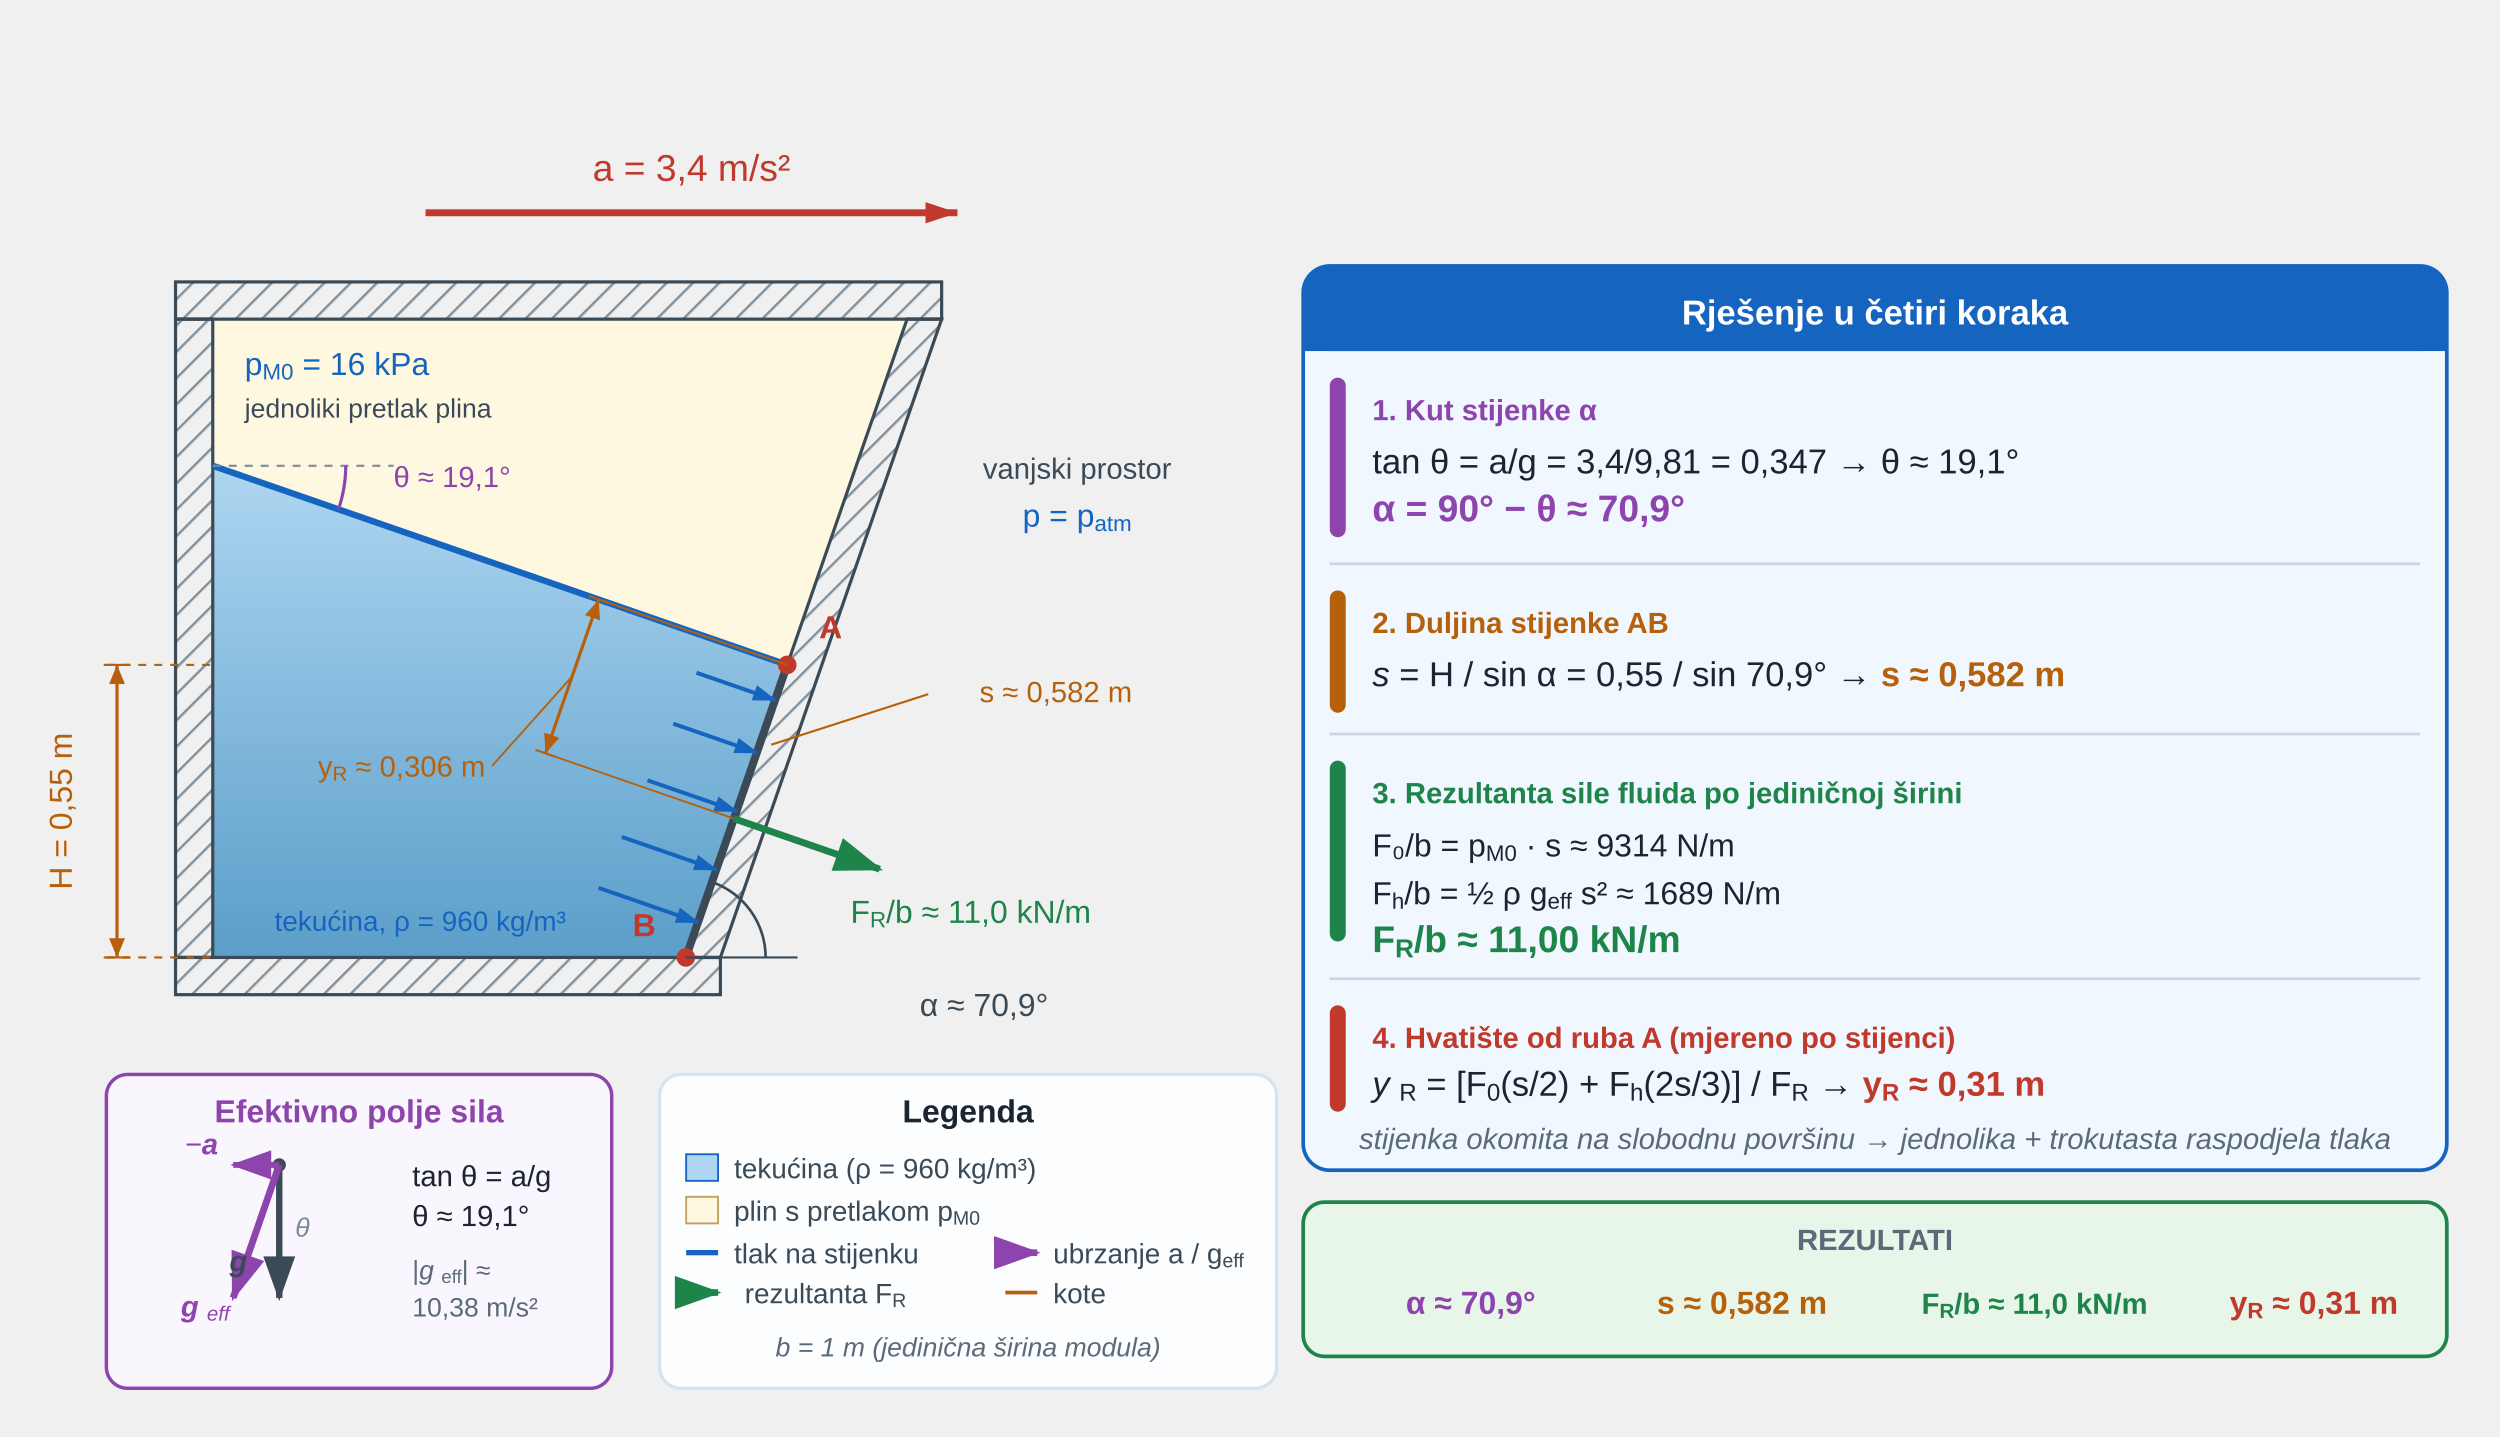
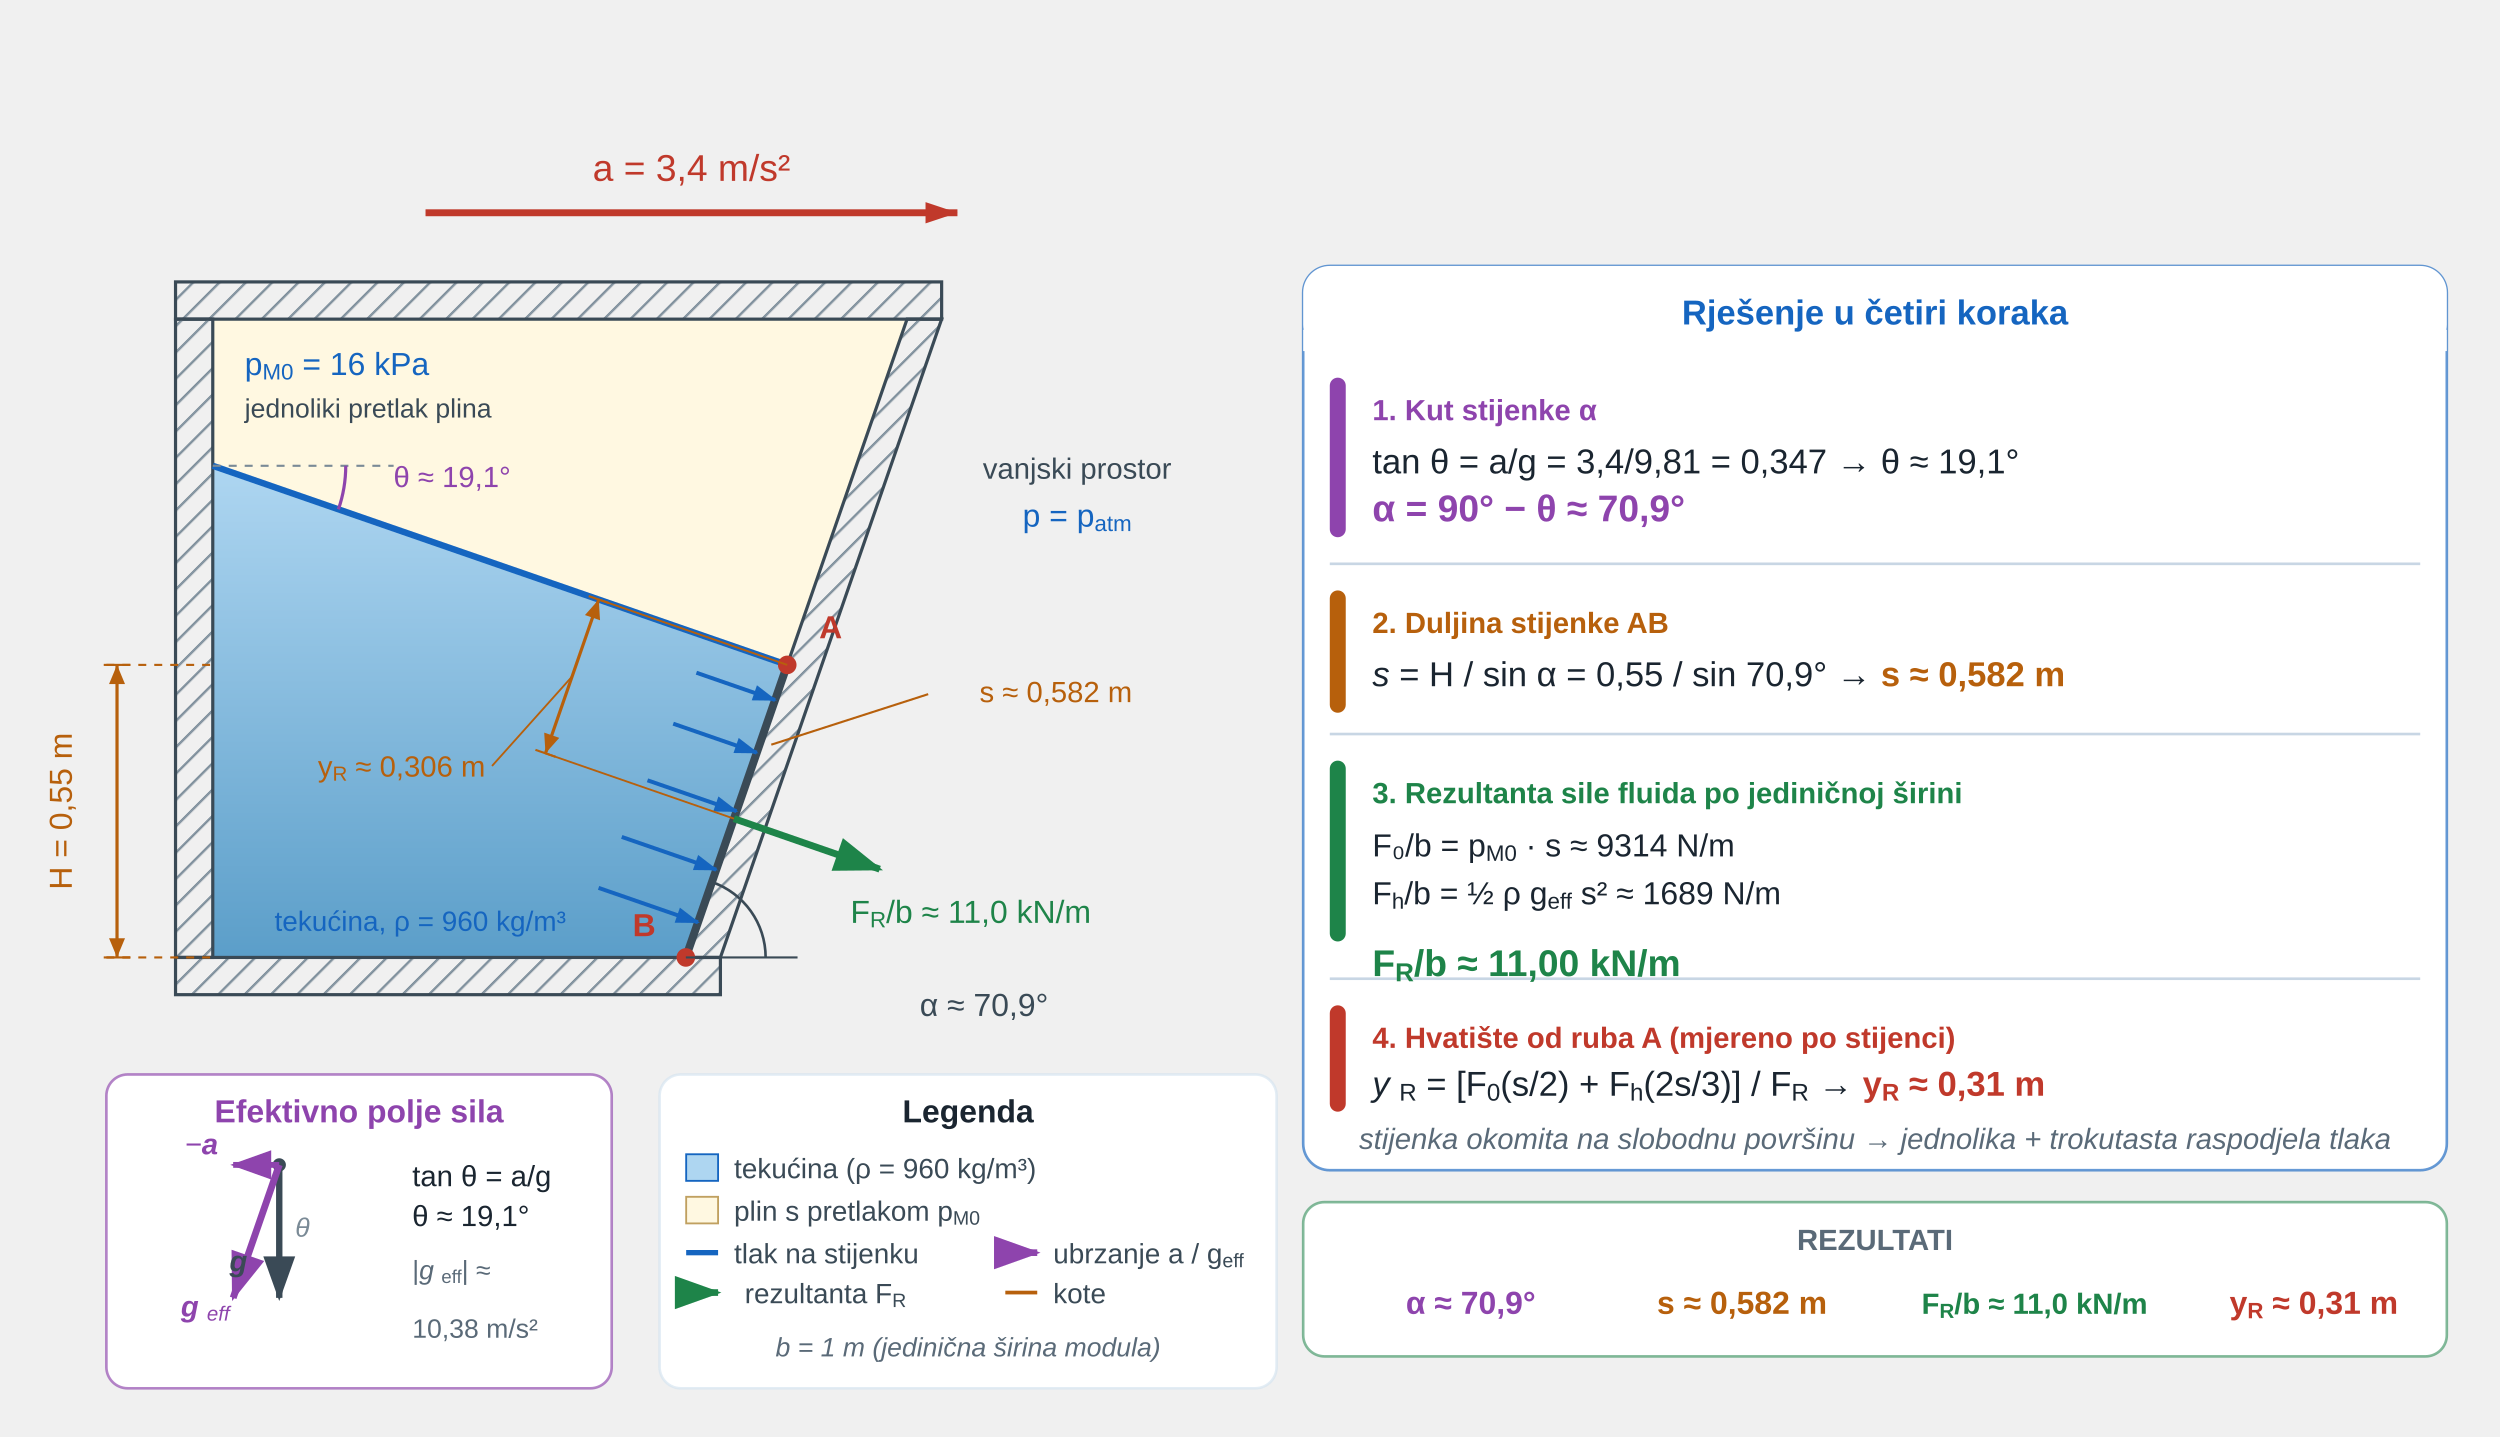
<svg xmlns="http://www.w3.org/2000/svg" viewBox="0 0 940 540" role="img" aria-labelledby="u04v3ks_title u04v3ks_desc" preserveAspectRatio="xMidYMid meet" style="display:block;width:100%;max-width:940px;height:auto;">
  <defs>
    <linearGradient id="u04v3ks_fluid" x1="0" y1="0" x2="0" y2="1">
      <stop offset="0%" stop-color="#aed6f1" />
      <stop offset="100%" stop-color="#5b9ec9" />
    </linearGradient>
    <pattern id="u04v3ks_hatch" width="7" height="7" patternUnits="userSpaceOnUse" patternTransform="rotate(45)">
      <line x1="0" y1="0" x2="0" y2="7" stroke="#7a8a96" stroke-width="1.8" />
    </pattern>
    <marker id="u04v3ks_aR" markerWidth="7" markerHeight="5" refX="6.5" refY="2.5" orient="auto">
      <path d="M0,0 L0,5 L7,2.5 z" fill="#c0392b" />
    </marker>
    <marker id="u04v3ks_aG" markerWidth="7" markerHeight="5" refX="6.5" refY="2.5" orient="auto">
      <path d="M0,0 L0,5 L7,2.5 z" fill="#1e8449" />
    </marker>
    <marker id="u04v3ks_aP" markerWidth="6" markerHeight="4" refX="5.5" refY="2" orient="auto">
      <path d="M0,0 L0,4 L6,2 z" fill="#1565c0" />
    </marker>
    <marker id="u04v3ks_aV" markerWidth="7" markerHeight="5" refX="6.5" refY="2.5" orient="auto">
      <path d="M0,0 L0,5 L7,2.5 z" fill="#8e44ad" />
    </marker>
    <marker id="u04v3ks_aDim" markerWidth="6" markerHeight="5" refX="6" refY="2.5" orient="auto">
      <path d="M0,0 L0,5 L6,2.5 z" fill="#b7600c" />
    </marker>
    <marker id="u04v3ks_aDimL" markerWidth="6" markerHeight="5" refX="6" refY="2.5" orient="auto-start-reverse">
      <path d="M0,0 L0,5 L6,2.5 z" fill="#b7600c" />
    </marker>
    <marker id="u04v3ks_aBlk" markerWidth="7" markerHeight="5" refX="6.5" refY="2.5" orient="auto">
      <path d="M0,0 L0,5 L7,2.5 z" fill="#3a4a56" />
    </marker>
    <clipPath id="u04v3ks_modClip">
      <rect x="80" y="120" width="360" height="240" />
    </clipPath>
    <marker id="u04fix_dim" markerWidth="6" markerHeight="5" refX="6" refY="2.5" orient="auto">
      <path d="M0 0 L0 5 L6 2.5 Z" fill="#b7600c" stroke="none" stroke-width="1.2" />
    </marker>
    <marker id="u04fix_dimL" markerWidth="6" markerHeight="5" refX="6" refY="2.5" orient="auto-start-reverse">
      <path d="M0 0 L0 5 L6 2.5 Z" fill="#b7600c" stroke="none" stroke-width="1.2" />
    </marker>
    <marker id="u04v3ks_red" markerWidth="12" markerHeight="8" refX="12" refY="4" orient="auto" markerUnits="userSpaceOnUse">
      <path d="M0 0 L0 8 L12 4 Z" fill="#c0392b" stroke="none" stroke-width="1.2" />
    </marker>
  </defs>
-   <rect x="40" y="404" width="190" height="118" rx="8" fill="#faf6fd" stroke="#8e44ad" stroke-width="1.3" />
+   <rect x="40" y="404" width="190" height="118" rx="8" fill="white" stroke="#8e44ad" stroke-width="1" stroke-opacity="0.65" />
  <circle cx="105" cy="438" r="2.5" fill="#3a4a56" />
  <line x1="105" y1="438" x2="105" y2="488" stroke="#3a4a56" stroke-width="2.4" marker-end="url(#u04v3ks_aBlk)" />
  <line x1="105" y1="438" x2="87.671" y2="438" stroke="#8e44ad" stroke-width="2.2" marker-end="url(#u04v3ks_aV)" />
  <line x1="105" y1="438" x2="87.671" y2="488" stroke="#8e44ad" stroke-width="2.6" marker-end="url(#u04v3ks_aV)" />
-   <rect x="490" y="100" width="430" height="340" rx="10" fill="#f0f7ff" stroke="#1565c0" stroke-width="1.4" />
-   <rect x="490" y="100" width="430" height="32" rx="10" fill="#1565c0" />
-   <rect x="490" y="124" width="430" height="8" fill="#1565c0" />
+   <rect x="490" y="100" width="430" height="340" rx="10" fill="white" stroke="#1565c0" stroke-width="1" stroke-opacity="0.65" />
+   <rect x="490" y="100" width="430" height="32" rx="10" fill="white" stroke="none" />
+   <rect x="490" y="124" width="430" height="8" fill="white" stroke="none" />
  <rect x="500" y="142" width="6" height="60" rx="3" fill="#8e44ad" />
  <line x1="500" y1="212" x2="910" y2="212" stroke="#c8d6e4" stroke-width="1" />
  <line x1="500" y1="276" x2="910" y2="276" stroke="#c8d6e4" stroke-width="1" />
  <rect x="500" y="286" width="6" height="68" rx="3" fill="#1e8449" />
  <line x1="500" y1="368" x2="910" y2="368" stroke="#c8d6e4" stroke-width="1" />
  <rect x="500" y="378" width="6" height="40" rx="3" fill="#c0392b" />
-   <rect x="490" y="452" width="430" height="58" rx="8" fill="#e8f5e9" stroke="#1e8449" stroke-width="1.4" />
-   <rect x="248" y="404" width="232" height="118" rx="8" fill="#fbfdff" stroke="#d4e3f0" stroke-width="1.2" />
+   <rect x="490" y="452" width="430" height="58" rx="8" fill="white" stroke="#1e8449" stroke-width="1" stroke-opacity="0.55" />
+   <rect x="248" y="404" width="232" height="118" rx="8" fill="white" stroke="#d4e3f0" stroke-width="1" stroke-opacity="0.65" />
  <rect x="258" y="434" width="12" height="10" fill="#aed6f1" stroke="#1565c0" stroke-width="0.7" />
  <rect x="258" y="450" width="12" height="10" fill="#fff8e1" stroke="#c0a060" stroke-width="0.7" />
  <line x1="258" y1="471" x2="270" y2="471" stroke="#1565c0" stroke-width="2" />
  <line x1="258" y1="486" x2="270" y2="486" stroke="#1e8449" stroke-width="2.5" marker-end="url(#u04v3ks_aG)" />
  <line x1="378" y1="471" x2="390" y2="471" stroke="#8e44ad" stroke-width="2.5" marker-end="url(#u04v3ks_aV)" />
  <rect x="500" y="222" width="6" height="46" rx="3" fill="#b7600c" />
  <line x1="378" y1="486" x2="390" y2="486" stroke="#b7600c" stroke-width="1.4" />
  <text x="135" y="422" font-family="'Segoe UI',Arial,sans-serif" font-size="12" font-weight="700" text-anchor="middle" fill="#8e44ad">Efektivno polje sila</text>
  <text x="93" y="478" font-family="'Segoe UI',Arial,sans-serif" font-size="11" font-style="italic" text-anchor="end" fill="#3a4a56">
    <tspan font-weight="700">g</tspan>
  </text>
  <text x="82" y="434" font-family="'Segoe UI',Arial,sans-serif" font-size="11" font-style="italic" text-anchor="end" fill="#8e44ad">−<tspan font-weight="700">a</tspan>
  </text>
  <text x="68" y="495" font-family="'Segoe UI',Arial,sans-serif" font-size="11" font-style="italic" fill="#8e44ad">
    <tspan font-weight="700">g</tspan>
    <tspan baseline-shift="sub" font-size="0.7em">eff</tspan>
  </text>
  <text x="111" y="465" font-family="'Segoe UI',Arial,sans-serif" font-size="10" font-style="italic" fill="#7a8a96">θ</text>
  <text x="155" y="446" font-family="'Segoe UI',Arial,sans-serif" font-size="11" fill="#1a2530">tan θ = a/g</text>
  <text x="155" y="461" font-family="'Segoe UI',Arial,sans-serif" font-size="11" fill="#1a2530">θ ≈ 19,1°</text>
  <text x="155" y="481" font-family="'Segoe UI',Arial,sans-serif" font-size="10" fill="#5a6a78">|<tspan font-style="italic">g</tspan>
    <tspan baseline-shift="sub" font-size="0.7em">eff</tspan>| ≈</text>
-   <text x="155" y="495" font-family="'Segoe UI',Arial,sans-serif" font-size="10" fill="#5a6a78">10,38 m/s²</text>
-   <text x="705" y="122" font-family="'Segoe UI',Arial,sans-serif" font-size="13" font-weight="700" text-anchor="middle" fill="#ffffff">Rješenje u četiri koraka</text>
+   <text x="155" y="495" font-family="'Segoe UI',Arial,sans-serif" font-size="10" fill="#5a6a78" transform="translate(0 8)">10,38 m/s²</text>
+   <text x="705" y="122" font-family="'Segoe UI',Arial,sans-serif" font-size="13" font-weight="700" text-anchor="middle" fill="#1565c0">Rješenje u četiri koraka</text>
  <text x="516" y="158" font-family="'Segoe UI',Arial,sans-serif" font-size="11" font-weight="700" fill="#8e44ad">1.  Kut stijenke α</text>
  <text x="516" y="178" font-family="'Segoe UI',Arial,sans-serif" font-size="13" fill="#1a2530">tan θ = a/g = 3,4/9,81 = 0,347   →   θ ≈ 19,1°</text>
  <text x="516" y="196" font-family="'Segoe UI',Arial,sans-serif" font-size="14" font-weight="700" fill="#8e44ad">α = 90° − θ ≈ 70,9°</text>
  <text x="516" y="258" font-family="'Segoe UI',Arial,sans-serif" font-size="13" fill="#1a2530">
    <tspan font-style="italic">s</tspan> = H / sin α = 0,55 / sin 70,9°   →   <tspan font-weight="700" fill="#b7600c">s ≈ 0,582 m</tspan>
  </text>
  <text x="516" y="302" font-family="'Segoe UI',Arial,sans-serif" font-size="11" font-weight="700" fill="#1e8449">3.  Rezultanta sile fluida po jediničnoj širini</text>
  <text x="516" y="322" font-family="'Segoe UI',Arial,sans-serif" font-size="12" fill="#1a2530">F₀/b = p<tspan baseline-shift="sub" font-size="0.7em">M0</tspan> · s ≈ 9314 N/m</text>
  <text x="516" y="340" font-family="'Segoe UI',Arial,sans-serif" font-size="12" fill="#1a2530">F<tspan baseline-shift="sub" font-size="0.7em">h</tspan>/b = ½ ρ g<tspan baseline-shift="sub" font-size="0.7em">eff</tspan> s² ≈ 1689 N/m</text>
-   <text x="516" y="358" font-family="'Segoe UI',Arial,sans-serif" font-size="14" font-weight="700" fill="#1e8449">F<tspan baseline-shift="sub" font-size="0.7em">R</tspan>/b ≈ 11,00 kN/m</text>
+   <text x="516" y="358" font-family="'Segoe UI',Arial,sans-serif" font-size="14" font-weight="700" fill="#1e8449" transform="translate(0 9)">F<tspan baseline-shift="sub" font-size="0.7em">R</tspan>/b ≈ 11,00 kN/m</text>
  <text x="516" y="394" font-family="'Segoe UI',Arial,sans-serif" font-size="11" font-weight="700" fill="#c0392b">4.  Hvatište od ruba A (mjereno po stijenci)</text>
  <text x="516" y="412" font-family="'Segoe UI',Arial,sans-serif" font-size="13" fill="#1a2530">
    <tspan font-style="italic">y</tspan>
    <tspan baseline-shift="sub" font-size="0.7em">R</tspan> = [F<tspan baseline-shift="sub" font-size="0.7em">0</tspan>(s/2) + F<tspan baseline-shift="sub" font-size="0.7em">h</tspan>(2s/3)] / F<tspan baseline-shift="sub" font-size="0.7em">R</tspan>   →   <tspan font-weight="700" fill="#c0392b">y<tspan baseline-shift="sub" font-size="0.7em">R</tspan> ≈ 0,31 m</tspan>
  </text>
  <text x="705" y="432" font-family="'Segoe UI',Arial,sans-serif" font-size="11" font-style="italic" text-anchor="middle" fill="#5a6a78">stijenka okomita na slobodnu površinu → jednolika + trokutasta raspodjela tlaka</text>
  <text x="705" y="470" font-family="'Segoe UI',Arial,sans-serif" font-size="11" font-weight="700" text-anchor="middle" fill="#5a6a78">REZULTATI</text>
  <text x="553" y="494" font-family="'Segoe UI',Arial,sans-serif" font-size="12" font-weight="700" text-anchor="middle" fill="#8e44ad">α ≈ 70,9°</text>
  <text x="765" y="494" font-family="'Segoe UI',Arial,sans-serif" font-size="11" font-weight="700" text-anchor="middle" fill="#1e8449">F<tspan baseline-shift="sub" font-size="0.7em">R</tspan>/b ≈ 11,0 kN/m</text>
  <text x="870" y="494" font-family="'Segoe UI',Arial,sans-serif" font-size="12" font-weight="700" text-anchor="middle" fill="#c0392b">y<tspan baseline-shift="sub" font-size="0.7em">R</tspan> ≈ 0,31 m</text>
  <text x="364" y="422" font-family="'Segoe UI',Arial,sans-serif" font-size="12" font-weight="700" text-anchor="middle" fill="#1a2530">Legenda</text>
  <text x="276" y="443" font-family="'Segoe UI',Arial,sans-serif" font-size="10.5" fill="#3a4a56">tekućina (ρ = 960 kg/m³)</text>
  <text x="276" y="459" font-family="'Segoe UI',Arial,sans-serif" font-size="10.5" fill="#3a4a56">plin s pretlakom p<tspan baseline-shift="sub" font-size="0.7em">M0</tspan>
  </text>
  <text x="276" y="475" font-family="'Segoe UI',Arial,sans-serif" font-size="10.5" fill="#3a4a56">tlak na stijenku</text>
  <text x="280" y="490" font-family="'Segoe UI',Arial,sans-serif" font-size="10.5" fill="#3a4a56">rezultanta F<tspan baseline-shift="sub" font-size="0.7em">R</tspan>
  </text>
  <text x="396" y="475" font-family="'Segoe UI',Arial,sans-serif" font-size="10.5" fill="#3a4a56">ubrzanje a / g<tspan baseline-shift="sub" font-size="0.7em">eff</tspan>
  </text>
  <text x="396" y="490" font-family="'Segoe UI',Arial,sans-serif" font-size="10.5" fill="#3a4a56">kote</text>
  <text x="364" y="510" font-family="'Segoe UI',Arial,sans-serif" font-size="10" font-style="italic" text-anchor="middle" fill="#5a6a78">b = 1 m (jedinična širina modula)</text>
  <text x="516" y="238" font-family="'Segoe UI',Arial,sans-serif" font-size="11" font-weight="700" fill="#b7600c">2.  Duljina stijenke AB</text>
  <text x="655" y="494" font-family="'Segoe UI',Arial,sans-serif" font-size="12" font-weight="700" text-anchor="middle" fill="#b7600c">s ≈ 0,582 m</text>
  <g>
    <rect x="80" y="120" width="261.056" height="240" fill="none" stroke="none" stroke-width="1.2" />
    <path d="M80 120 H341.056 L296 250 L80 175.138 Z" fill="#fff8e1" stroke="none" stroke-width="1.2" />
    <path d="M80 175.138 L296 250 L257.876 360 H80 Z" fill="url(#u04v3ks_fluid)" stroke="none" stroke-width="1.2" />
    <rect x="66" y="106" width="288.056" height="14" fill="url(#u04v3ks_hatch)" stroke="#3a4a56" stroke-width="1.2" />
    <rect x="66" y="120" width="14" height="240" fill="url(#u04v3ks_hatch)" stroke="#3a4a56" stroke-width="1.2" />
    <rect x="66" y="360" width="204.876" height="14" fill="url(#u04v3ks_hatch)" stroke="#3a4a56" stroke-width="1.2" />
    <path d="M341.056 120 L257.876 360 L270.876 360 L354.056 120 Z" fill="url(#u04v3ks_hatch)" stroke="#3a4a56" stroke-width="1.2" />
    <line x1="80" y1="175.138" x2="296" y2="250" stroke="#1565c0" stroke-width="2.4" />
    <line x1="296" y1="250" x2="257.876" y2="360" stroke="#3a4a56" stroke-width="3" />
    <circle cx="296" cy="250" r="3.5" fill="#c0392b" />
    <text x="308" y="240" font-family="'Segoe UI',Arial,sans-serif" font-size="12" fill="#c0392b" text-anchor="start" font-weight="700">A</text>
    <circle cx="257.876" cy="360" r="3.5" fill="#c0392b" />
    <text x="237.876" y="352" font-family="'Segoe UI',Arial,sans-serif" font-size="12" fill="#c0392b" text-anchor="start" font-weight="700">B</text>
    <text x="92" y="141" font-family="'Segoe UI',Arial,sans-serif" font-size="12" fill="#1565c0" text-anchor="start">p<tspan baseline-shift="sub" font-size="0.7em">M0</tspan> = 16 kPa</text>
    <text x="92" y="157" font-family="'Segoe UI',Arial,sans-serif" font-size="10" fill="#3a4a56" text-anchor="start">jednoliki pretlak plina</text>
    <text x="405" y="180" font-family="'Segoe UI',Arial,sans-serif" font-size="11" fill="#3a4a56" text-anchor="middle">vanjski prostor</text>
    <text x="405" y="198" font-family="'Segoe UI',Arial,sans-serif" font-size="12" fill="#1565c0" text-anchor="middle">p = p<tspan baseline-shift="sub" font-size="0.7em">atm</tspan>
    </text>
    <text x="158" y="350" font-family="'Segoe UI',Arial,sans-serif" font-size="10.5" fill="#1565c0" text-anchor="middle">tekućina, ρ = 960 kg/m³</text>
    <line x1="160" y1="80" x2="360" y2="80" stroke="#c0392b" stroke-width="2.6" marker-end="url(#u04v3ks_red)" />
    <text x="260" y="68" font-family="'Segoe UI',Arial,sans-serif" font-size="14" fill="#c0392b" text-anchor="middle">a = 3,4 m/s²</text>
    <line x1="261.846" y1="252.948" x2="291.425" y2="263.2" stroke="#1565c0" stroke-width="1.5" marker-end="url(#u04v3ks_aP)" />
    <line x1="253.133" y1="272.107" x2="284.563" y2="283.0" stroke="#1565c0" stroke-width="1.5" marker-end="url(#u04v3ks_aP)" />
    <line x1="243.453" y1="293.395" x2="276.938" y2="305.0" stroke="#1565c0" stroke-width="1.5" marker-end="url(#u04v3ks_aP)" />
    <line x1="233.772" y1="314.682" x2="269.313" y2="327.0" stroke="#1565c0" stroke-width="1.5" marker-end="url(#u04v3ks_aP)" />
    <line x1="225.06" y1="333.841" x2="262.451" y2="346.8" stroke="#1565c0" stroke-width="1.5" marker-end="url(#u04v3ks_aP)" />
    <line x1="275.963" y1="307.814" x2="330.764" y2="326.807" stroke="#1e8449" stroke-width="2.6" marker-end="url(#u04v3ks_aG)" />
    <text x="365" y="347" font-family="'Segoe UI',Arial,sans-serif" font-size="12" fill="#1e8449" text-anchor="middle">F<tspan baseline-shift="sub" font-size="0.7em">R</tspan>/b ≈ 11,0 kN/m</text>
    <line x1="40" y1="250" x2="80" y2="250" stroke="#b7600c" stroke-width="0.8" stroke-dasharray="3,3" />
    <line x1="40" y1="360" x2="80" y2="360" stroke="#b7600c" stroke-width="0.8" stroke-dasharray="3,3" />
    <line x1="39" y1="250" x2="49" y2="250" stroke="#b7600c" stroke-width="0.8" />
    <line x1="39" y1="360" x2="49" y2="360" stroke="#b7600c" stroke-width="0.8" />
    <line x1="44" y1="250" x2="44" y2="360" stroke="#b7600c" stroke-width="1.2" marker-start="url(#u04fix_dimL)" marker-end="url(#u04fix_dim)" />
    <text x="56" y="309.0" font-family="'Segoe UI',Arial,sans-serif" font-size="11" fill="#b7600c" text-anchor="start" />
    <text x="27" y="305" font-family="'Segoe UI',Arial,sans-serif" font-size="12" fill="#b7600c" text-anchor="middle" transform="rotate(-90 27 305)">H = 0,55 m</text>
    <line x1="296" y1="250" x2="225.135" y2="225.439" stroke="#b7600c" stroke-width="0.7" />
    <line x1="275.963" y1="307.814" x2="205.098" y2="283.253" stroke="#b7600c" stroke-width="0.7" />
    <line x1="225.135" y1="225.439" x2="205.098" y2="283.253" stroke="#b7600c" stroke-width="1.2" marker-start="url(#u04fix_dimL)" marker-end="url(#u04fix_dim)" />
    <line x1="221.356" y1="224.13" x2="228.915" y2="226.749" stroke="#b7600c" stroke-width="0.8" />
    <line x1="201.319" y1="281.943" x2="208.878" y2="284.563" stroke="#b7600c" stroke-width="0.8" />
    <text x="151" y="292" font-family="'Segoe UI',Arial,sans-serif" font-size="11" fill="#b7600c" text-anchor="middle">y<tspan baseline-shift="sub" font-size="0.7em">R</tspan> ≈ 0,306 m</text>
    <line x1="185" y1="288" x2="215.117" y2="254.346" stroke="#b7600c" stroke-width="0.7" />
    <text x="397" y="264" font-family="'Segoe UI',Arial,sans-serif" font-size="11" fill="#b7600c" text-anchor="middle">s ≈ 0,582 m</text>
    <line x1="349" y1="261" x2="290" y2="280" stroke="#b7600c" stroke-width="0.8" />
    <line x1="257.876" y1="360" x2="299.876" y2="360" stroke="#3a4a56" stroke-width="0.8" />
    <path d="M287.876 360 A30 30 0 0 0 267.7 331.654" fill="none" stroke="#3a4a56" stroke-width="1" />
    <text x="370" y="382" font-family="'Segoe UI',Arial,sans-serif" font-size="12" fill="#3a4a56" text-anchor="middle">α ≈ 70,9°</text>
    <line x1="80" y1="175.138" x2="148" y2="175.138" stroke="#7a8a96" stroke-width="0.8" stroke-dasharray="3,3" />
    <path d="M130 175.138 A50 50 0 0 1 127.243 191.511" fill="none" stroke="#8e44ad" stroke-width="1.2" />
    <text x="170" y="183.138" font-family="'Segoe UI',Arial,sans-serif" font-size="11" fill="#8e44ad" text-anchor="middle">θ ≈ 19,1°</text>
  </g>
</svg>
